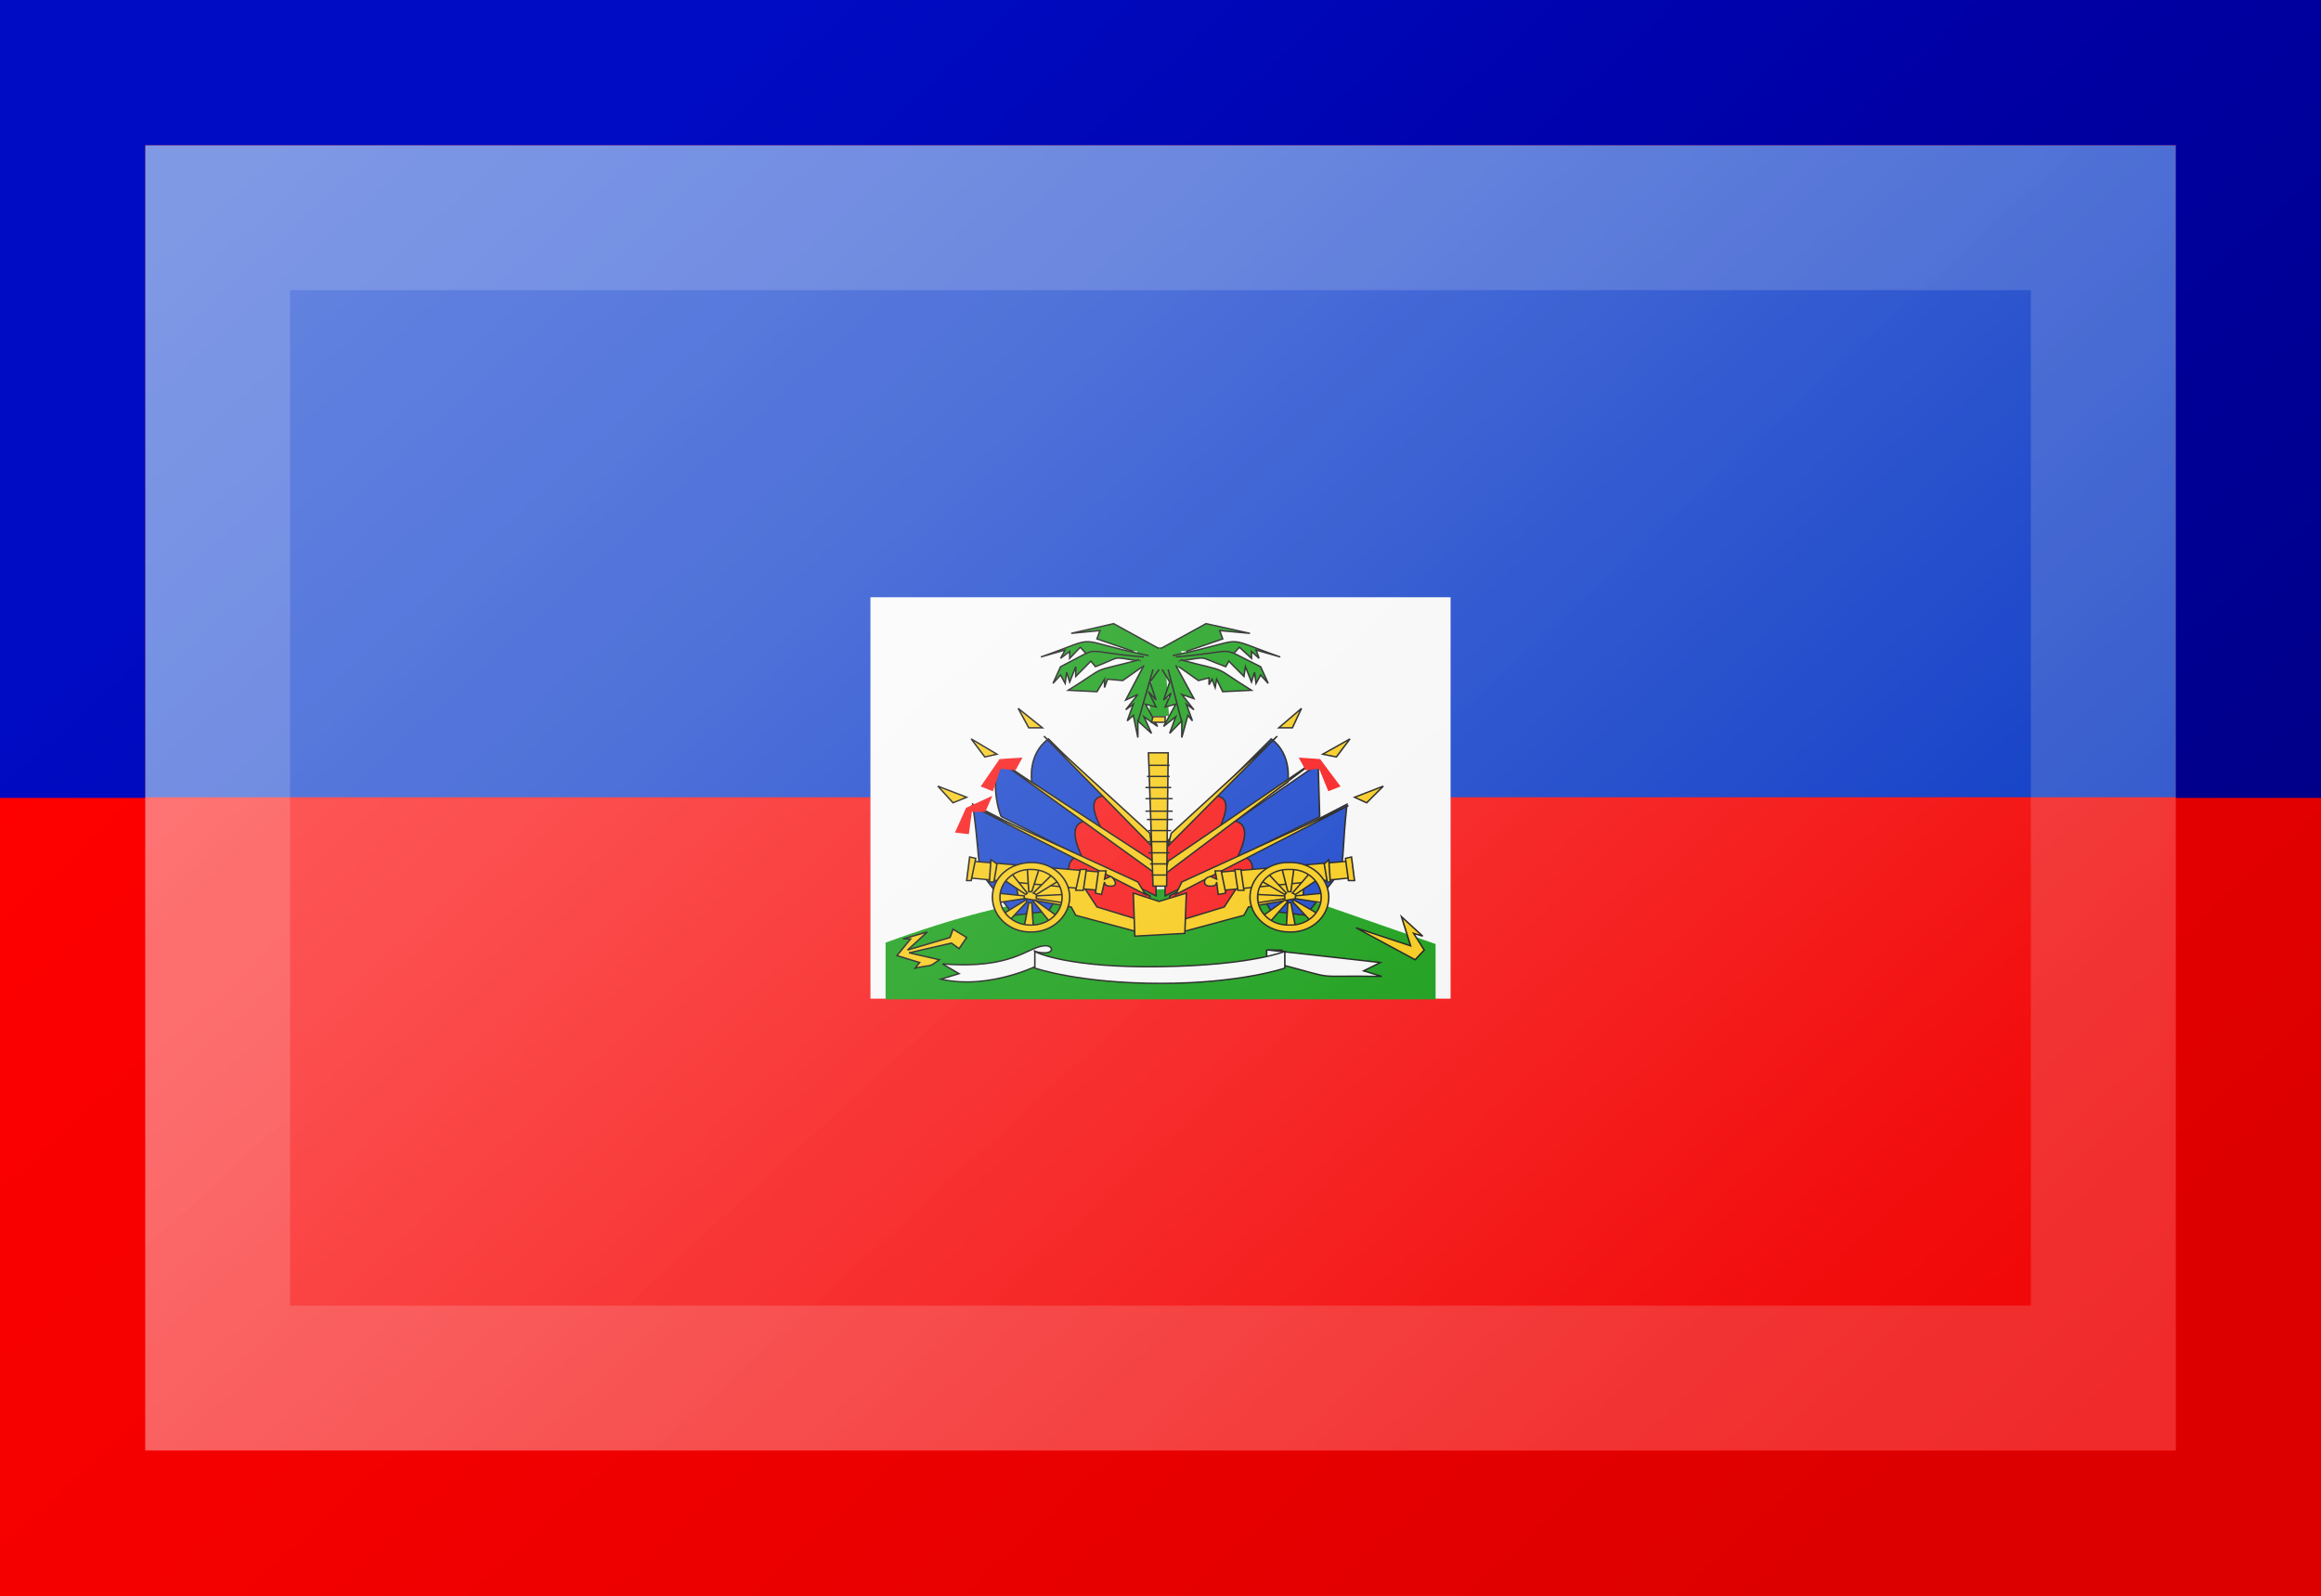
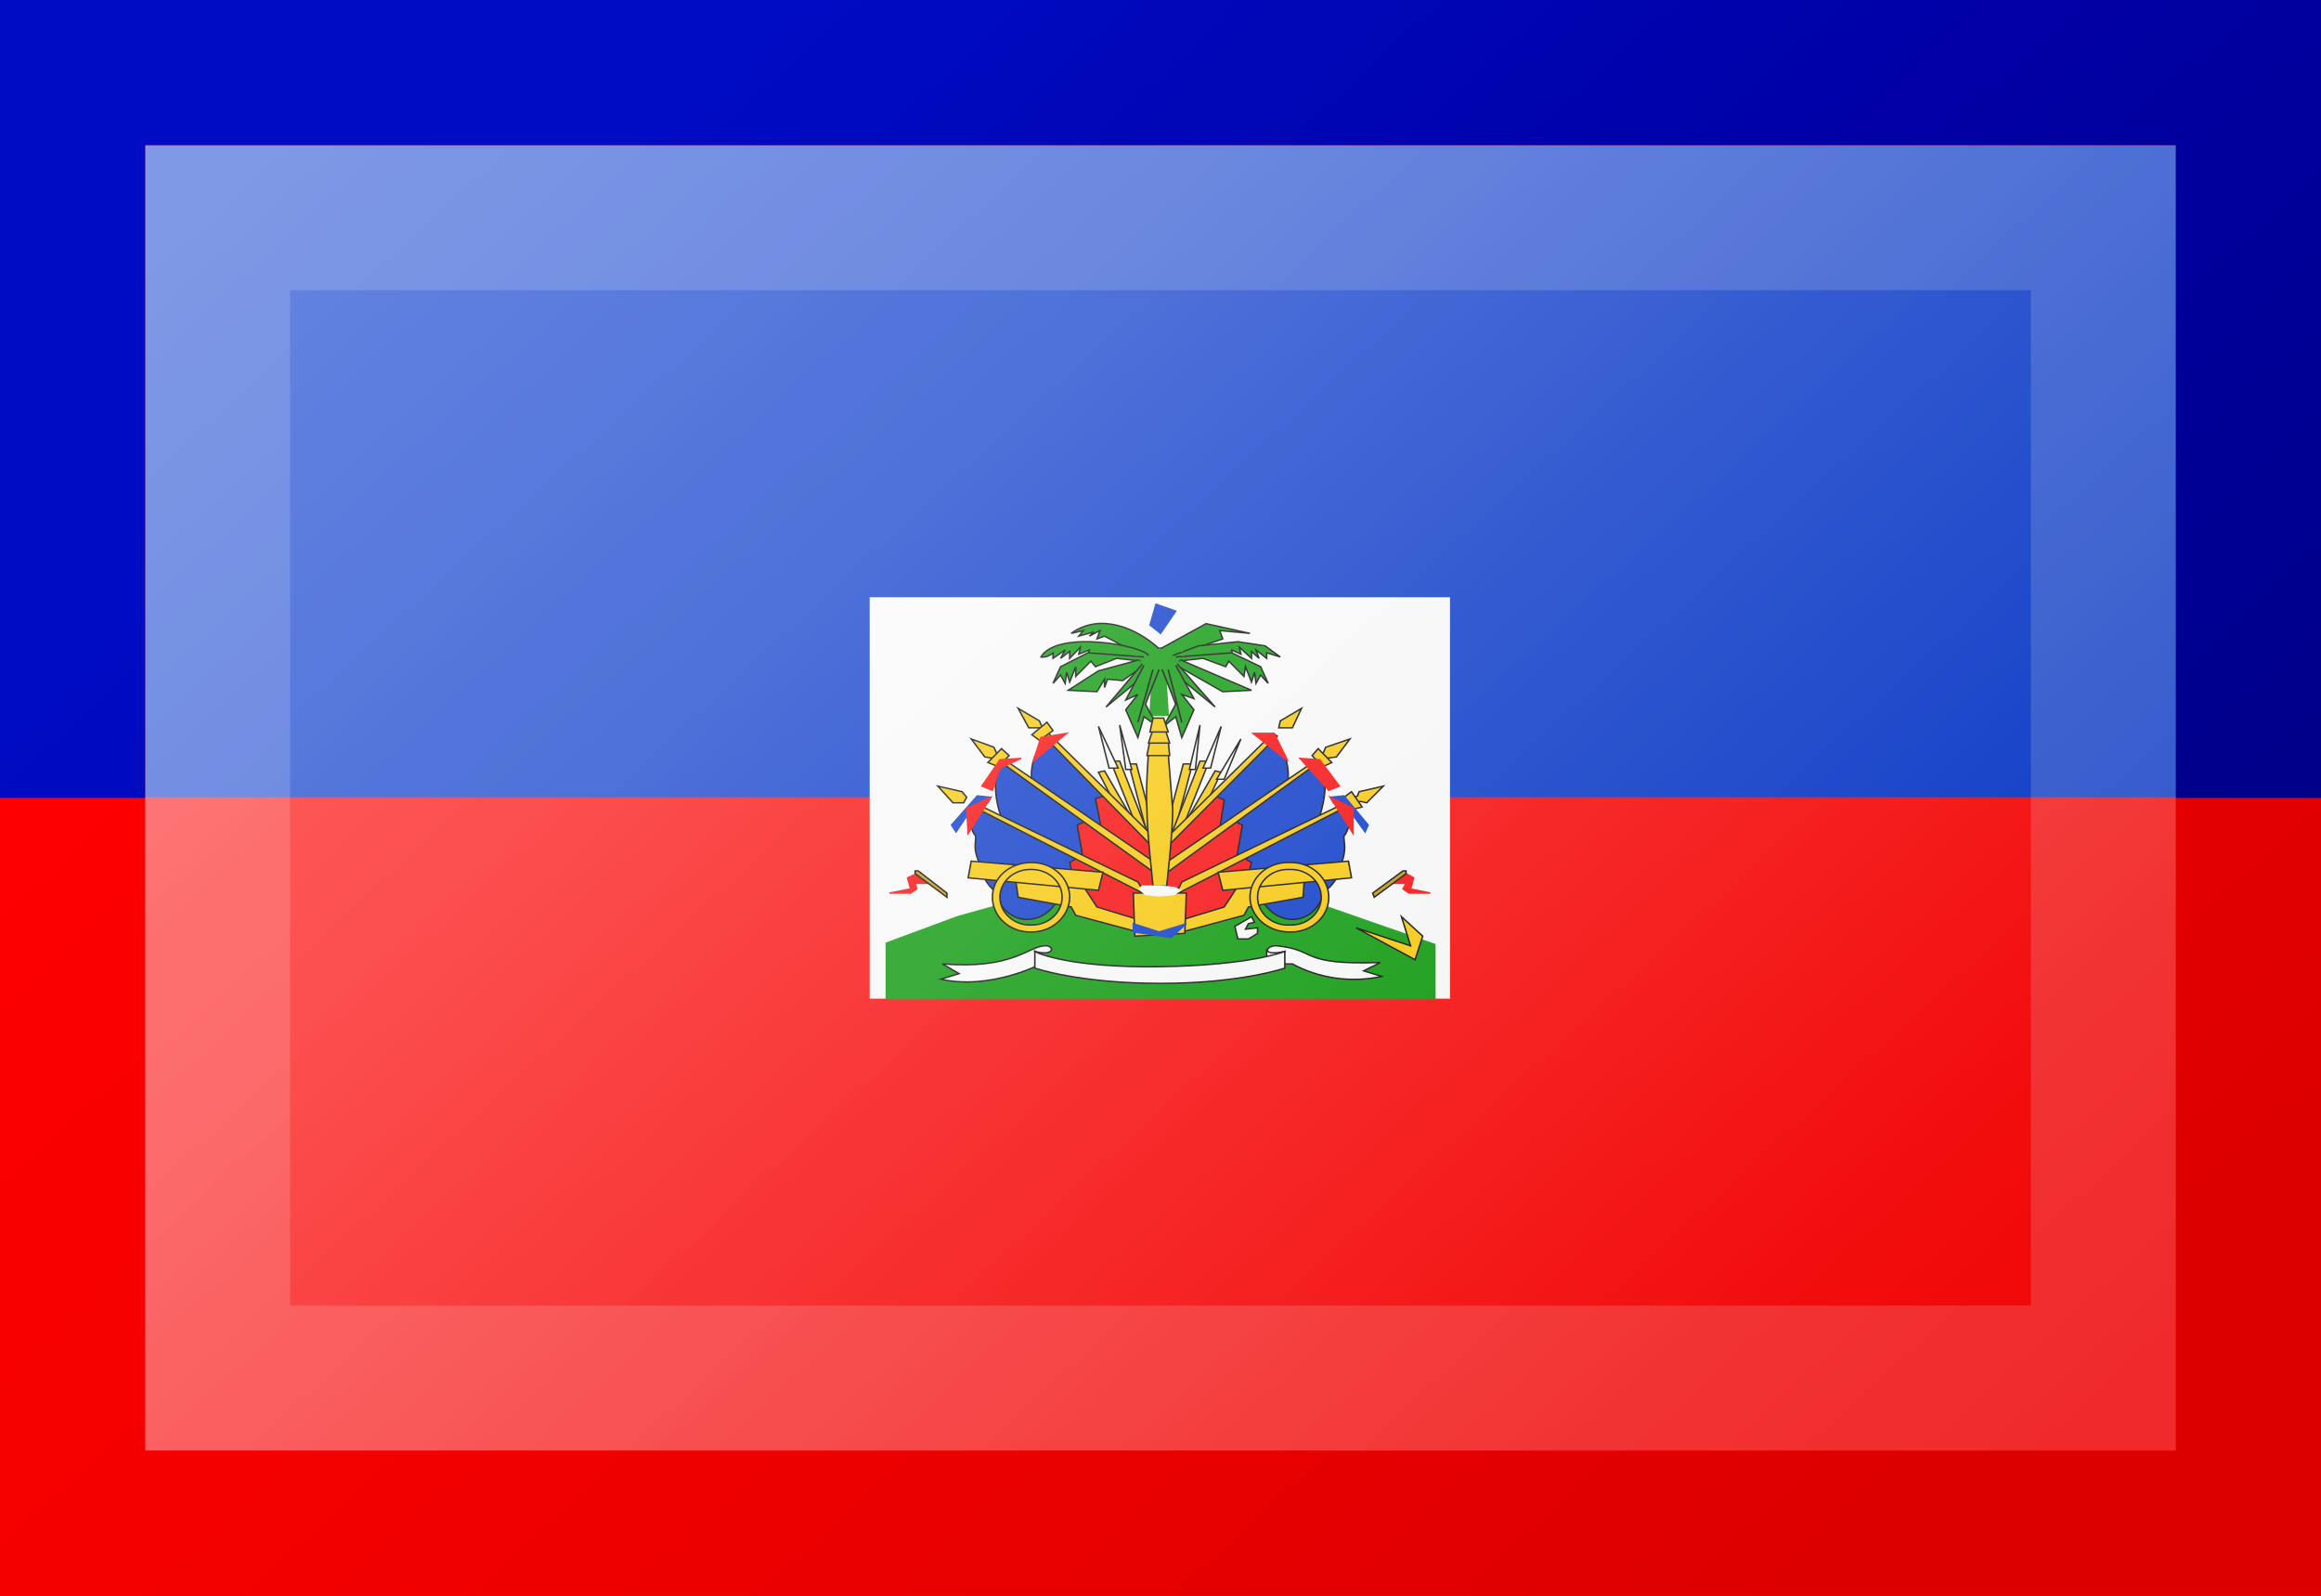
<svg xmlns="http://www.w3.org/2000/svg" xmlns:xlink="http://www.w3.org/1999/xlink" width="16" height="11" viewBox="0 0 16 11">
  <defs>
    <linearGradient id="fht-gloss" gradientUnits="userSpaceOnUse" x1="1.352" y1="1.476" x2="11.384" y2="12.430">
      <stop offset="0.000" stop-color="#fff" stop-opacity="0.400" />
      <stop offset="0.308" stop-color="#fff" stop-opacity="0.314" />
      <stop offset="0.856" stop-color="#fff" stop-opacity="0.061" />
      <stop offset="1.000" stop-color="#fff" stop-opacity="0.021" />
    </linearGradient>
    <linearGradient id="fht-shade" gradientUnits="userSpaceOnUse" x1="2.739" y1="2.991" x2="11.482" y2="12.537">
      <stop offset="0.000" stop-color="#000" stop-opacity="0.000" />
      <stop offset="1.000" stop-color="#000" stop-opacity="0.060" />
    </linearGradient>
    <linearGradient id="fht-edge" x1="2.39" x2="11.08" y1="2.61" y2="12.09" gradientUnits="userSpaceOnUse">
      <stop offset="0" stop-color="red" />
      <stop offset=".46" stop-color="#f20000" />
      <stop offset="1" stop-color="#d00" />
    </linearGradient>
    <linearGradient id="fht-edge1" x1="2.39" x2="11.08" y1="2.61" y2="12.09" gradientUnits="userSpaceOnUse">
      <stop offset="0" stop-color="#000cc4" />
      <stop offset=".46" stop-color="#0000a5" />
      <stop offset="1" stop-color="#000081" />
    </linearGradient>
    <clipPath id="fht-clip">
      <rect width="16" height="11" />
    </clipPath>
  </defs>
  <g clip-path="url(#fht-clip)">
    <g id="fht-art">
      <g transform="scale(1.04447 0.95743)">
        <path fill="red" d="M0 0h15.32v11.49H0z" />
        <path fill="#03c" d="M0 0h15.32v5.74H0z" />
        <g fill="#fc0" stroke="#000">
-           <path fill="#fff" stroke="none" d="M5.745 4.3L9.574 4.3L9.574 7.19L5.745 7.19z" />
-           <path fill="#090" stroke="#090" stroke-width=".01" d="M8.39 6.39C7.25 6.41 6.81 6.41 5.85 6.79L5.85 7.19L9.47 7.19L9.47 6.8L8.39 6.39z" />
+           <path fill="#fff" stroke="none" d="M5.74 4.3h3.83v2.89h-3.83z" />
+           <path fill="#090" stroke="#090" stroke-width=".01" d="M8.39 6.39l-1.48.03-.59.18-.47.19v.4h3.62v-.39z" />
          <g id="fht-ht-a" stroke-width=".01">
+             <path d="M7.45 5.5h.05l.1.41-.02.13z" />
+             <path fill="#fff" d="m7.39 5.22.04.32h.04z" />
+             <path d="m7.49 5.92-.16-.44h.06l.19.53z" />
+             <path fill="#fff" d="m7.25 5.23.07.3h.06z" />
+             <path d="m7.35 5.77-.1-.21.04-.01.18.34z" />
            <path fill="#03c" d="m7.36 5.8-.44-.48c-.14.11-.11.31-.11.31l.5.39z" />
-             <path fill="red" d="m7.62 6.06-.33-.33c-.14.01-.03.21-.02.24l.34.29z" />
-             <path d="M7.59 6L6.89 5.3L7.6 6.09L7.59 6zM6.88 5.24L6.72 5.1L6.79 5.24L6.88 5.24z" />
+             <path fill="red" d="M7.62 6.06l-.33-.33-.06.02.04.22.34.29z" />
+             <path d="M7.59 6l-.67-.72-.03.02.71.79zm-.71-.76-.02-.05-.14-.09.07.14z" />
+             <path d="m6.81 5.29.1-.09.04.06-.09.07z" />
+             <path fill="red" stroke="red" d="M6.82 5.48l.22-.2-.17.03z" />
            <path fill="#03c" d="m7.17 5.92-.55-.43c-.1.1-.02.39-.01.39l.53.29z" />
-             <path fill="red" d="m7.63 6.28-.46-.37c-.15.02-.03.25-.02.28l.48.26z" />
-             <path d="M7.61 6.2L6.61 5.49L7.64 6.3L7.61 6.2zM6.58 5.43L6.41 5.32L6.5 5.45L6.58 5.43z" />
-             <path fill="red" stroke="red" d="M6.55 5.69L6.6 5.53L6.7 5.54L6.74 5.46L6.6 5.47L6.48 5.66L6.55 5.69z" />
-             <path fill="#03c" d="M7.13 6.19L6.42 5.79C6.5 6.41 6.39 6.15 6.69 6.59L6.92 6.56L7.13 6.19z" />
-             <path fill="red" d="m7.59 6.45-.47-.28c-.15.02 0 .31.01.34l.46.16z" />
-             <path d="M7.51 6.35L6.41 5.8L7.56 6.44L7.51 6.35zM6.38 5.74L6.19 5.66L6.29 5.78L6.38 5.74z" />
-             <path fill="red" stroke="red" d="M6.39 6L6.41 5.84L6.5 5.84L6.54 5.74L6.38 5.82L6.31 5.99L6.39 6z" />
+             <path fill="red" d="M7.63 6.28l-.46-.37-.06.03.04.25.48.26z" />
+             <path d="M7.61 6.2l-.98-.73-.02.02 1.03.81zm-1.03-.77-.02-.05-.15-.06.09.13.06.01z" />
+             <path d="m6.52 5.49.09-.1.05.05-.07.08z" />
+             <path fill="red" stroke="red" d="M6.55 5.69l.05-.16.14-.07-.14.01-.12.19z" />
+             <path fill="#03c" d="m7.13 6.19-.71-.4c-.05.09 0 .21.02.23 0 .06-.02.09.03.21q.02.12.1.19c.06.25.31.26.41.06z" />
+             <path fill="red" d="M7.59 6.45l-.47-.28-.06.04.07.3.46.16z" />
+             <path d="M7.51 6.35l-1.08-.57-.02.02 1.15.64zm-1.13-.61-.03-.04-.16-.04.1.12h.07z" />
+             <path fill="#03c" stroke="#03c" d="M6.28 5.94l.03.05.11-.18.1-.03.02-.04-.09-.01z" />
+             <path fill="red" stroke="red" d="M6.39 6l.15-.26-.16.08z" />
          </g>
          <g stroke-width=".01">
+             <path d="M7.87 5.5h-.06l-.1.41.03.13z" />
+             <path fill="#fff" d="m7.92 5.22-.03.32h-.04z" />
+             <path d="m7.82 5.92.16-.44h-.06l-.19.53z" />
+             <path fill="#fff" d="m8.06 5.23-.07.3h-.05z" />
+             <path d="m7.97 5.77.09-.21-.04-.01-.18.34z" />
+             <path fill="#fff" d="m8.19 5.32-.11.29h-.05z" />
            <path fill="#03c" d="m7.95 5.8.44-.48c.14.11.11.31.11.31l-.5.39z" />
-             <path fill="red" d="m7.7 6.06.32-.33c.14.01.03.21.03.24l-.35.29z" />
-             <path d="M7.73 6L8.43 5.3L7.71 6.09L7.73 6zM8.44 5.24L8.59 5.1L8.53 5.24L8.44 5.24z" />
-             <path fill="#03c" d="M8.14 5.92L8.7 5.5L8.71 5.88L8.17 6.17L8.14 5.92z" />
-             <path fill="red" d="m7.69 6.28.45-.37c.15.02.03.25.02.28l-.47.26z" />
-             <path d="M7.71 6.2L8.69 5.47L7.68 6.3L7.71 6.2zM8.73 5.43L8.91 5.32L8.82 5.45L8.73 5.43z" />
-             <path fill="red" stroke="red" d="M8.77 5.69L8.71 5.53L8.62 5.54L8.58 5.46L8.71 5.47L8.84 5.66L8.77 5.69z" />
-             <path fill="#03c" d="M8.18 6.19L8.89 5.79C8.83 6.4 8.93 6.14 8.62 6.59L8.39 6.56L8.18 6.19z" />
-             <path fill="red" d="m7.72 6.45.48-.28c.15.02 0 .31-.01.34l-.47.16z" />
-             <path d="M7.8 6.35L8.9 5.8L7.76 6.44L7.8 6.35zM8.94 5.74L9.13 5.66L9.02 5.78L8.94 5.74z" />
+             <path fill="red" d="M7.7 6.06l.32-.33.06.03-.03.21-.35.29z" />
+             <path d="M7.73 6l.67-.72.03.02-.72.79zm.71-.76.01-.05.14-.09-.06.14z" />
+             <path fill="red" stroke="red" d="M8.5 5.48l-.23-.2h.14z" />
+             <path fill="#03c" d="M8.14 5.92l.55-.43c.09.09.05.28.02.39l-.54.29z" />
+             <path fill="red" d="M7.69 6.28l.45-.37.06.03-.04.25-.47.26z" />
+             <path d="M7.71 6.2l.98-.73.01.02-1.02.81zm1.02-.77.02-.05.16-.06-.09.13-.07.01z" />
+             <path d="m8.79 5.49-.09-.1-.04.05.07.08z" />
+             <path fill="red" stroke="red" d="M8.77 5.69l-.19-.23.13.01.13.19z" />
+             <path fill="#03c" d="m8.18 6.19.71-.4c.05.09 0 .21-.02.23 0 .06.02.09-.02.21q-.02.12-.11.19c-.06.25-.31.26-.41.06z" />
+             <path fill="red" d="M7.72 6.45l.48-.28.06.04-.07.3-.47.16z" />
+             <path d="m7.8 6.35 1.08-.57.02.02-1.14.64zm1.14-.61.02-.01.01-.03.16-.04-.11.12-.04-.01-.03.01z" />
+             <path d="m8.99 5.81-.07-.11-.05.04.05.09z" />
+             <path fill="#03c" stroke="#03c" d="M9.03 5.94l-.02.05-.12-.18-.09-.03-.02-.04.09-.01z" />
+             <path fill="red" stroke="red" d="M8.93 6l-.15-.26.15.08z" />
          </g>
          <path fill="#090" stroke="#090" stroke-width=".01" d="m7.61 4.81-.02.34h.12l-.02-.34.11-.01-.01-.14-.28.01v.12z" />
          <g id="fht-ht-b" fill="#090" stroke-width=".01">
-             <path d="M7.65 4.67L7.35 4.49L7.07 4.56L7.26 4.54L7.24 4.6L7.48 4.69" />
-             <path d="M7.58 4.72C7.05 4.6 7.29 4.57 6.87 4.73L7.03 4.68L7 4.74L7.06 4.69L7.06 4.74L7.13 4.66L7.18 4.72" />
-             <path d="M7.55 4.73C7.11 4.69 7.29 4.64 7 4.8L6.95 4.92L7 4.86L7.03 4.92L7.04 4.84L7.06 4.91L7.1 4.8L7.1 4.87L7.2 4.76L7.23 4.8C7.42 4.72 7.32 4.73 7.53 4.76" />
-             <path d="M7.52 4.75C7.17 4.85 7.33 4.78 7.05 4.97L7.24 4.98L7.29 4.89L7.29 4.95L7.31 4.89L7.41 4.9L7.54 4.8" />
-             <path d="M7.55 4.79L7.43 5.04L7.51 5L7.43 5.11L7.48 5.07L7.44 5.19L7.48 5.15L7.51 5.31L7.51 5.19L7.6 5.28L7.55 5.16L7.64 5.23L7.56 5.07L7.63 5.09L7.58 4.98L7.63 5.04L7.59 4.91L7.65 4.82M7.61 4.82L7.51 5.2" />
+             <path d="M7.65 4.67c-.15-.15-.39-.26-.58-.11l.08-.02-.03.04.1-.03-.03.03.07-.04-.02.06.05-.02.19.11" />
+             <path d="M7.58 4.72c-.03-.07-.6-.19-.71.01.05.01.09-.04.08-.03v.04l.08-.06-.03.06.06-.05v.05l.07-.08-.01.05.07-.03-.01.04" />
+             <path d="M7.55 4.73l-.37-.03-.18.1-.05.12.05-.06.03.06.01-.08.02.07.04-.11v.07l.1-.11.03.04.14-.06.16.02" />
+             <path d="M7.52 4.75l-.27.08-.2.14.19.01.05-.09v.06l.02-.06.1.01.13-.1" />
+             <path d="M7.54 4.78l-.24.31.29-.26" />
+             <path d="M7.55 4.79l-.12.25.08-.04-.08.11.08.2.04-.15.09.07-.08-.16.09-.25m-.04 0-.1.38" />
          </g>
          <g fill="#090" stroke-width=".01">
-             <path d="M7.66 4.67L7.96 4.49L8.25 4.56L8.05 4.54L8.07 4.6L7.83 4.69" />
-             <path d="M7.74 4.72C8.27 4.6 8.03 4.57 8.45 4.73L8.29 4.68L8.31 4.74L8.26 4.69L8.26 4.74L8.18 4.66L8.13 4.72" />
-             <path d="M7.76 4.73C8.2 4.69 8.02 4.64 8.32 4.8L8.37 4.92L8.32 4.86L8.29 4.92L8.28 4.84L8.26 4.91L8.22 4.8L8.21 4.87L8.11 4.76L8.09 4.8C7.89 4.72 7.99 4.73 7.78 4.76" />
-             <path d="M7.79 4.75C8.14 4.85 7.98 4.78 8.26 4.97L8.07 4.98L8.03 4.89L8.02 4.95L8 4.89L7.98 4.93L7.98 4.88L7.91 4.9L7.78 4.8" />
-             <path d="M7.76 4.79L7.88 5.03L7.8 5L7.88 5.11L7.83 5.07L7.87 5.19L7.84 5.15L7.8 5.31L7.8 5.19L7.72 5.28L7.76 5.16L7.68 5.23L7.76 5.07L7.69 5.09L7.73 4.99L7.68 5.04L7.72 4.91L7.67 4.82M7.71 4.82L7.8 5.2" />
+             <path d="M7.66 4.67l.3-.18.29.07-.2-.02.02.06-.24.09" />
+             <path d="M7.74 4.72l.17-.07.26-.03.18.03.1.08-.09-.03v.04l-.07-.06.02.06-.05-.05v.05l-.08-.08.01.05-.06-.03v.04" />
+             <path d="M7.76 4.73l.37-.03.19.1.05.12-.05-.06-.03.06-.01-.08-.02.07-.04-.11-.01.07-.1-.11-.02.04-.15-.06-.16.02" />
+             <path d="M7.79 4.75l.47.22-.19.01-.29-.18" />
+             <path d="M7.77 4.78l.25.31-.29-.26" />
+             <path d="M7.76 4.79l.12.24-.08-.03.08.11-.08.2-.04-.15-.08.07.08-.16-.09-.25m.04 0 .09.38" />
          </g>
-           <path stroke-width=".01" d="M7.7 6.38L7.71 5.42L7.58 5.42L7.61 6.38L7.7 6.38z" />
-           <path stroke-width=".01" d="M7.69 5.16h-.08l-.01.04h.09zM7.7 6.3h-.1m.11-.08h-.12m.13-.08h-.14m.15-.08h-.15m.15-.08h-.15m.16-.08h-.17m.17-.06h-.18m.18-.09h-.18m.17-.08h-.17m.16-.08h-.15m.15-.08h-.14" />
+           <path stroke-width=".01" d="M7.7 6.38s.04-.38.04-.55l-.03-.41h-.13s-.02.28-.01.41c0 .16.04.54.04.55z" />
+           <path stroke-width=".01" d="M7.57 5.44h.15l-.01-.11h-.12z" />
+           <path stroke-width=".01" d="M7.58 5.35h.14l-.03-.1h-.08z" />
+           <path stroke-width=".01" d="M7.59 5.27h.12l-.03-.1h-.07z" />
+           <path fill="#03c" stroke="#03c" stroke-width=".01" d="M7.66 4.56l-.07-.06.04-.15.13.05z" />
          <g id="fht-ht-d" stroke-width=".01">
            <path d="m7.51 6.62-.27-.09-.12-.2-.42-.02.02.15.35.07.03.06.41.12z" />
            <path d="m7.28 6.28-.87-.08-.02.12.86.09z" />
-             <path d="m6.4 6.17-.02.17h.03l.03-.16zm.14.02-.01.16h.03l.02-.13zm.59.07-.03.15h.05l.02-.15zm.12.01-.02.16.04.01.02-.09q0 .03.04.03t.03-.03-.03-.04l-.04.02.01-.06zm-.3.02-.13.14.02.01.15-.1zm-.29.34.12-.14-.01-.01-.15.1zm.31-.04-.14-.11-.01.01.11.15zm-.35-.26.15.11.01-.01-.11-.15zm.16-.08.01.17h.02l.05-.17zm.04.42-.01-.17h-.02l-.03.17zm.2-.23-.18.01v.02l.18.03zm-.44.06.18-.03v-.02l-.18-.02z" />
            <path fill-rule="evenodd" stroke-linecap="round" d="M7.06 6.46c0 .13-.11.25-.25.25a.25.25 0 0 1-.26-.25c0-.14.11-.25.26-.25a.25.25 0 0 1 .25.25zm-.05 0a.2.2 0 0 1-.2.2.2.2 0 0 1-.21-.21.2.2 0 0 1 .21-.19.2.2 0 0 1 .2.2z" />
+             <path fill="red" stroke="red" d="M6.14 6.36h-.1l.01.04-.04.03h-.14l.14-.03-.02-.08.06-.03z" />
+             <path fill="#ca9900" d="m6.25 6.43-.19-.16h-.02v.02l.21.17z" />
          </g>
          <g stroke-width=".01">
            <path d="m7.81 6.62.27-.09.12-.2.41-.02-.01.15-.36.07-.03.06-.41.12z" />
            <path d="m8.04 6.28.86-.08.02.12-.85.09z" />
-             <path d="m8.92 6.17.02.17H8.9l-.02-.16zm-.15.02.01.16h-.02l-.02-.13zm-.58.07.02.15h-.04l-.02-.15zm-.13.01.03.16-.05.01-.01-.09q0 .03-.04.03t-.04-.03.04-.04l.04.02-.01-.06zm.31.02.12.14-.01.01-.16-.1zm.28.34-.12-.14.01-.01.16.1zm-.31-.04.14-.11.02.01-.12.15zm.36-.26-.15.11-.02-.01.12-.15zm-.16-.08-.02.17H8.5l-.04-.17zm-.05.42.01-.17h.02l.03.17zm-.19-.23.18.01v.02l-.18.03zm.43.06-.18-.03v-.02l.19-.02z" />
            <path fill-rule="evenodd" stroke-linecap="round" d="M8.25 6.46c0 .13.11.25.26.25a.25.25 0 0 0 .26-.25.25.25 0 0 0-.26-.25.25.25 0 0 0-.26.25zm.05 0a.2.2 0 0 0 .21.2.2.2 0 0 0 .21-.21.2.2 0 0 0-.21-.19.2.2 0 0 0-.21.2z" />
+             <path fill="#fff" d="M8.26 6.6l.02.04-.04.01-.02.04.08-.01v.04l-.06.04h-.07l-.02-.09z" />
+             <path fill="red" stroke="red" d="M9.18 6.36h.1l-.02.04.04.03h.14l-.13-.03.02-.08-.05-.03z" />
+             <path fill="#ca9900" d="m9.06 6.43.2-.16h.02v.02l-.21.17z" />
          </g>
-           <path stroke-width=".01" d="M7.83 6.43L7.82 6.72L7.49 6.74L7.48 6.43L7.65 6.49L7.83 6.43z" />
-           <path fill-rule="evenodd" stroke-width=".01" d="M6.29 6.69L6.27 6.75L5.99 6.84L6.12 6.71L5.96 6.76L6.01 6.76L5.92 6.88L6.07 6.93L6.04 6.97C6.17 6.94 6.12 6.97 6.2 6.91L6 6.86L6.28 6.79L6.33 6.83L6.38 6.75L6.29 6.69z" />
-           <path stroke-width=".01" d="M9.31 6.81L9.25 6.6L9.39 6.74L9.33 6.72L9.4 6.84L9.34 6.91L8.95 6.68L9.31 6.81z" />
+           <path stroke-width=".01" d="M7.83 6.43l-.01.29-.33.02-.01-.31z" />
+           <path fill="#03c" stroke="#03c" stroke-width=".01" d="M7.83 6.65l-.1.1-.25-.04v-.06l.17.06z" />
+           <path fill="#fff" stroke="#fff" stroke-width=".01" d="M7.79 6.41l-.04.03-.1.01-.09-.01-.04-.04.02-.02h.12l.09.01z" />
+           <path stroke-width=".01" d="M9.31 6.81l-.06-.21.14.14-.05.17-.39-.23z" />
          <g fill="#fff" stroke-width=".01">
            <path d="m6.33 7.01-.11-.07c.46.04.56-.12.67-.13.07-.01.08.08-.06.04l.04.09s-.33.19-.66.11zm2.03-.1v-.07h.1l.01.08z" />
-             <path d="M9 6.99L9.11 6.93L8.37 6.84L8.48 6.85L8.44 6.94C8.86 7.06 8.63 7.02 9.12 7.03L9 6.99z" />
+             <path d="m9 6.99.11-.06c-.54.02-.41-.09-.68-.12-.07-.01-.12.08.05.04l-.04.09h.09a.8.8 0 0 0 .59.09z" />
            <path d="M6.83 6.85v.12s.29.11.83.11c.53 0 .82-.11.82-.11v-.12s-.22.1-.82.11-.82-.1-.83-.11z" />
          </g>
        </g>
      </g>
    </g>
    <use xlink:href="#fht-art" />
    <use xlink:href="#fht-art" />
    <rect x="1" y="1" width="14" height="9" fill="url(#fht-gloss)" />
    <path d="M1 1h14v9H1zM2 2v7h12V2z" fill="#fff" fill-opacity="0.164" fill-rule="evenodd" />
    <rect x="1" y="1" width="14" height="9" fill="url(#fht-shade)" />
    <path fill="url(#fht-edge)" d="M0 0h16v1H0zm16 10v1H0v-1zM1 1v9H0V1zm15 0v9h-1V1z" />
    <path fill="url(#fht-edge1)" d="M0 0h16v1H0zm1 1v4.5H0V1zm15 0v4.5h-1V1z" />
  </g>
</svg>
